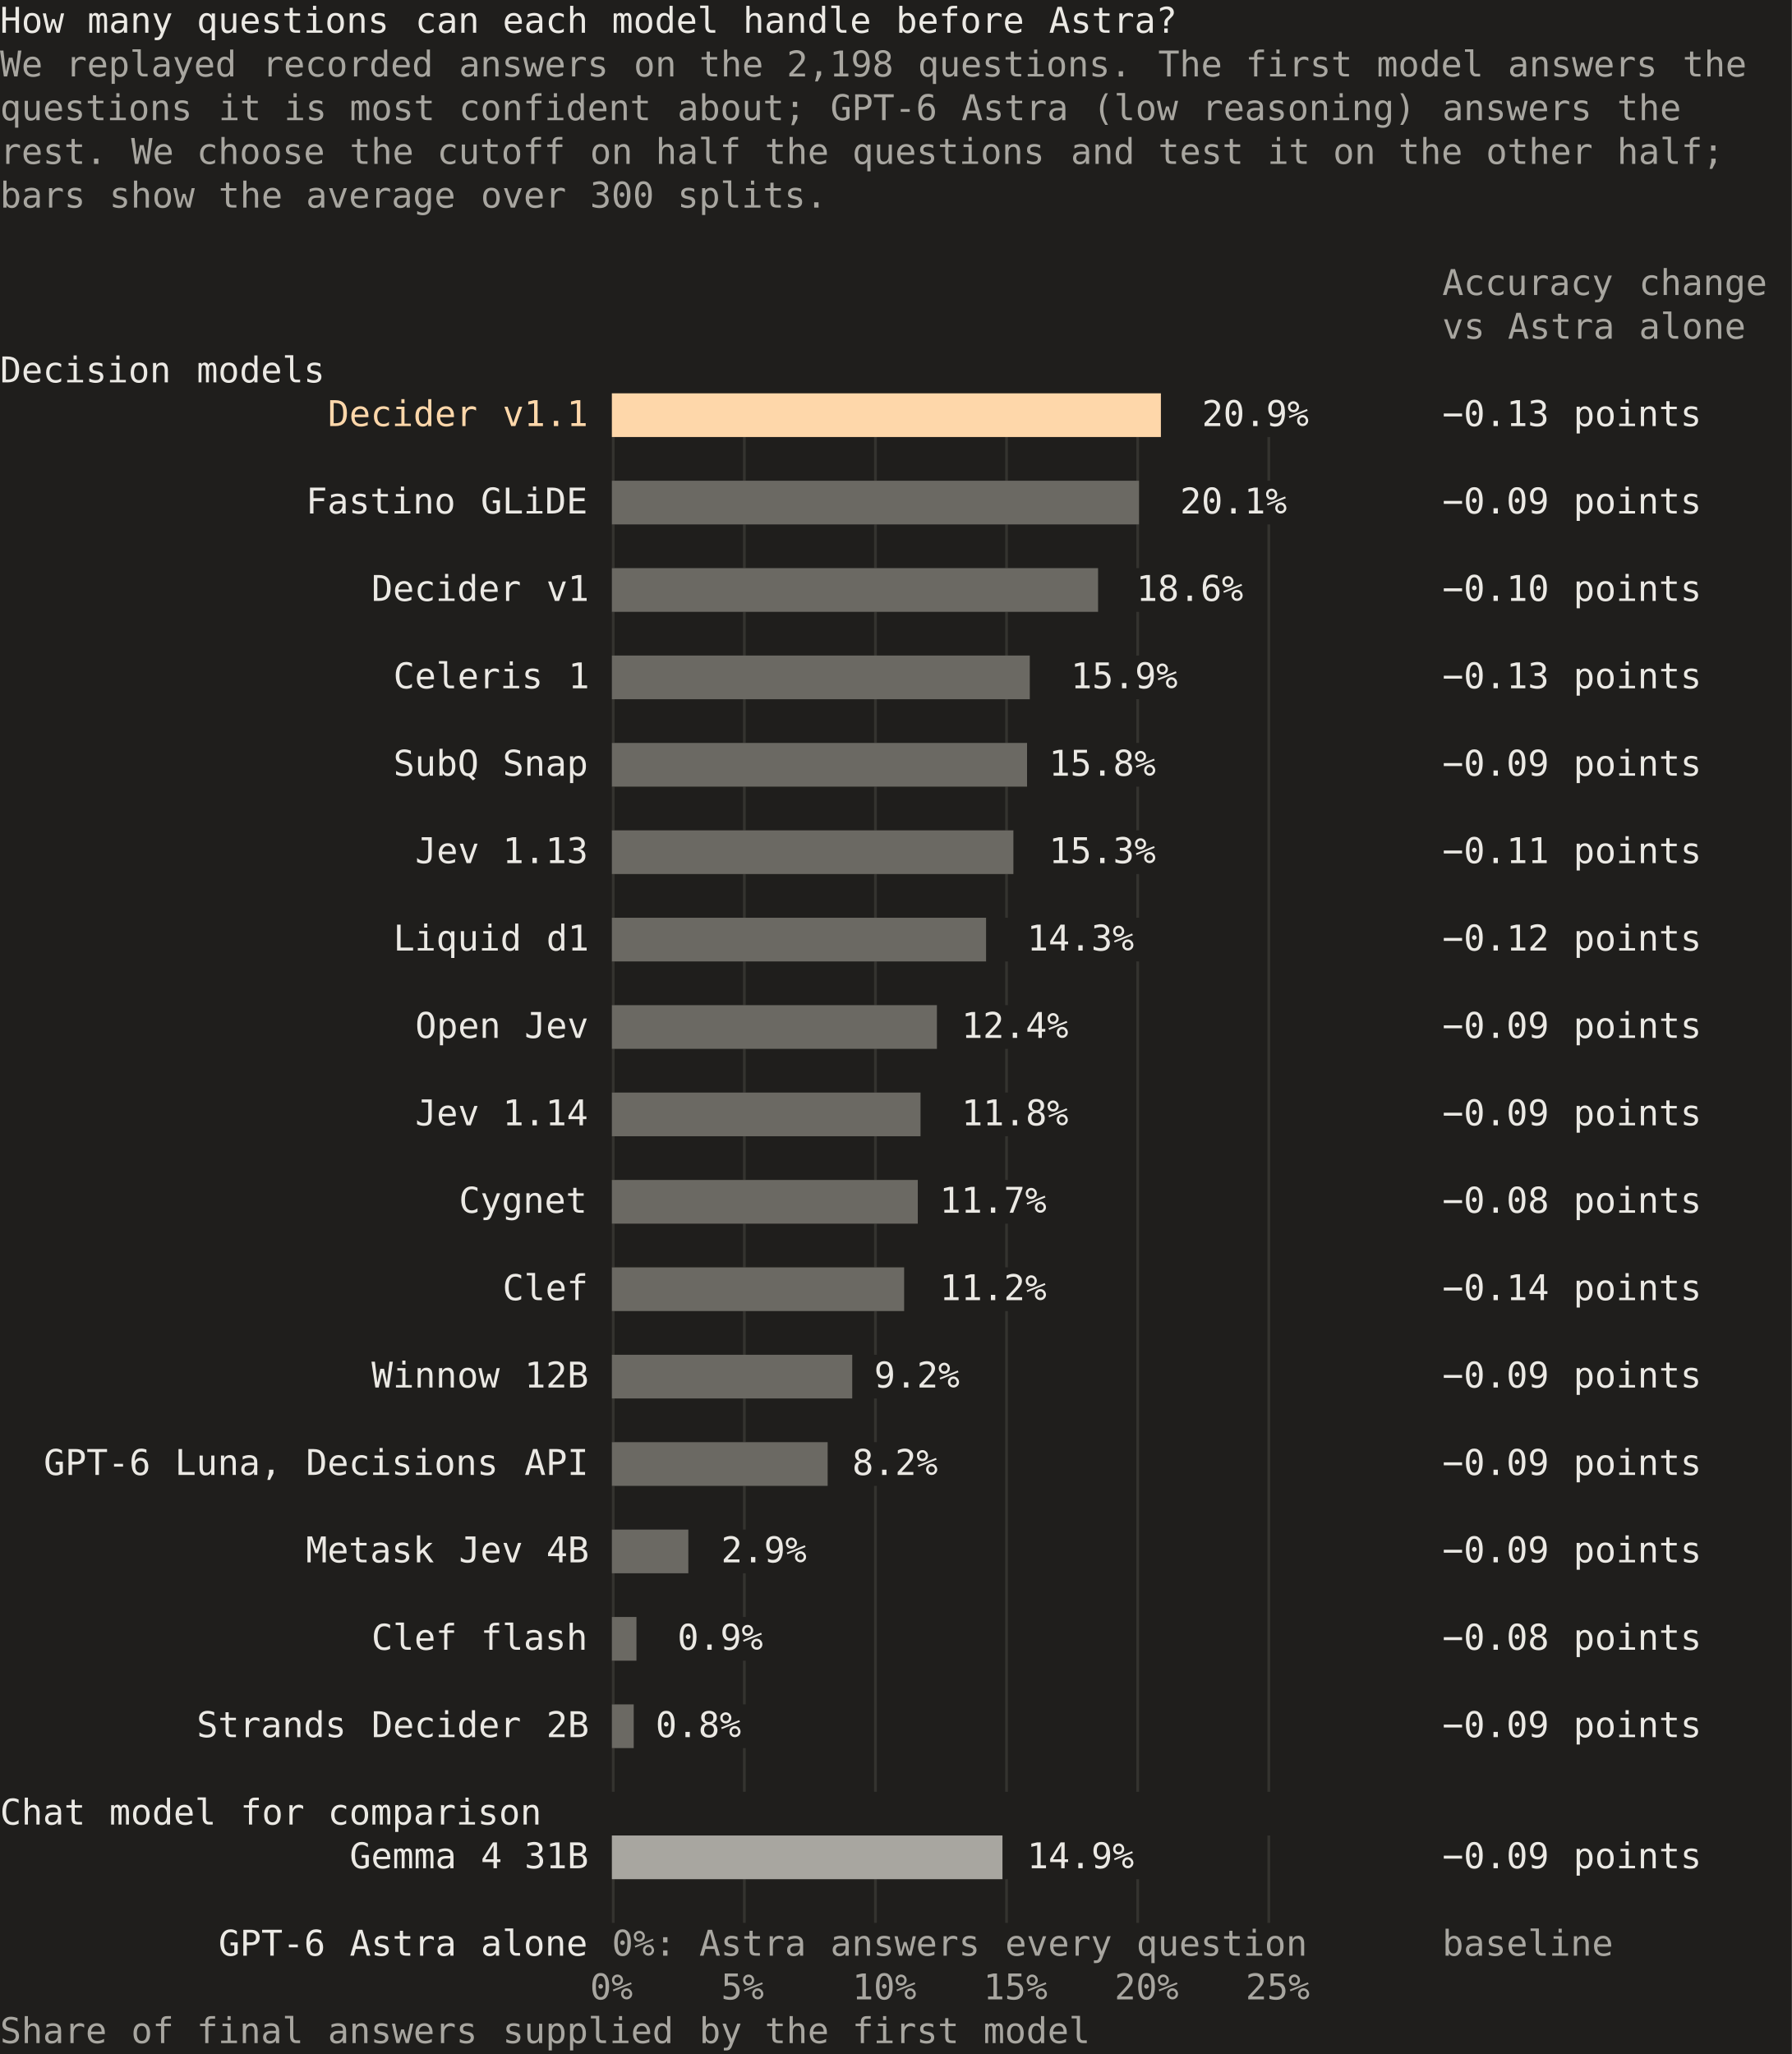
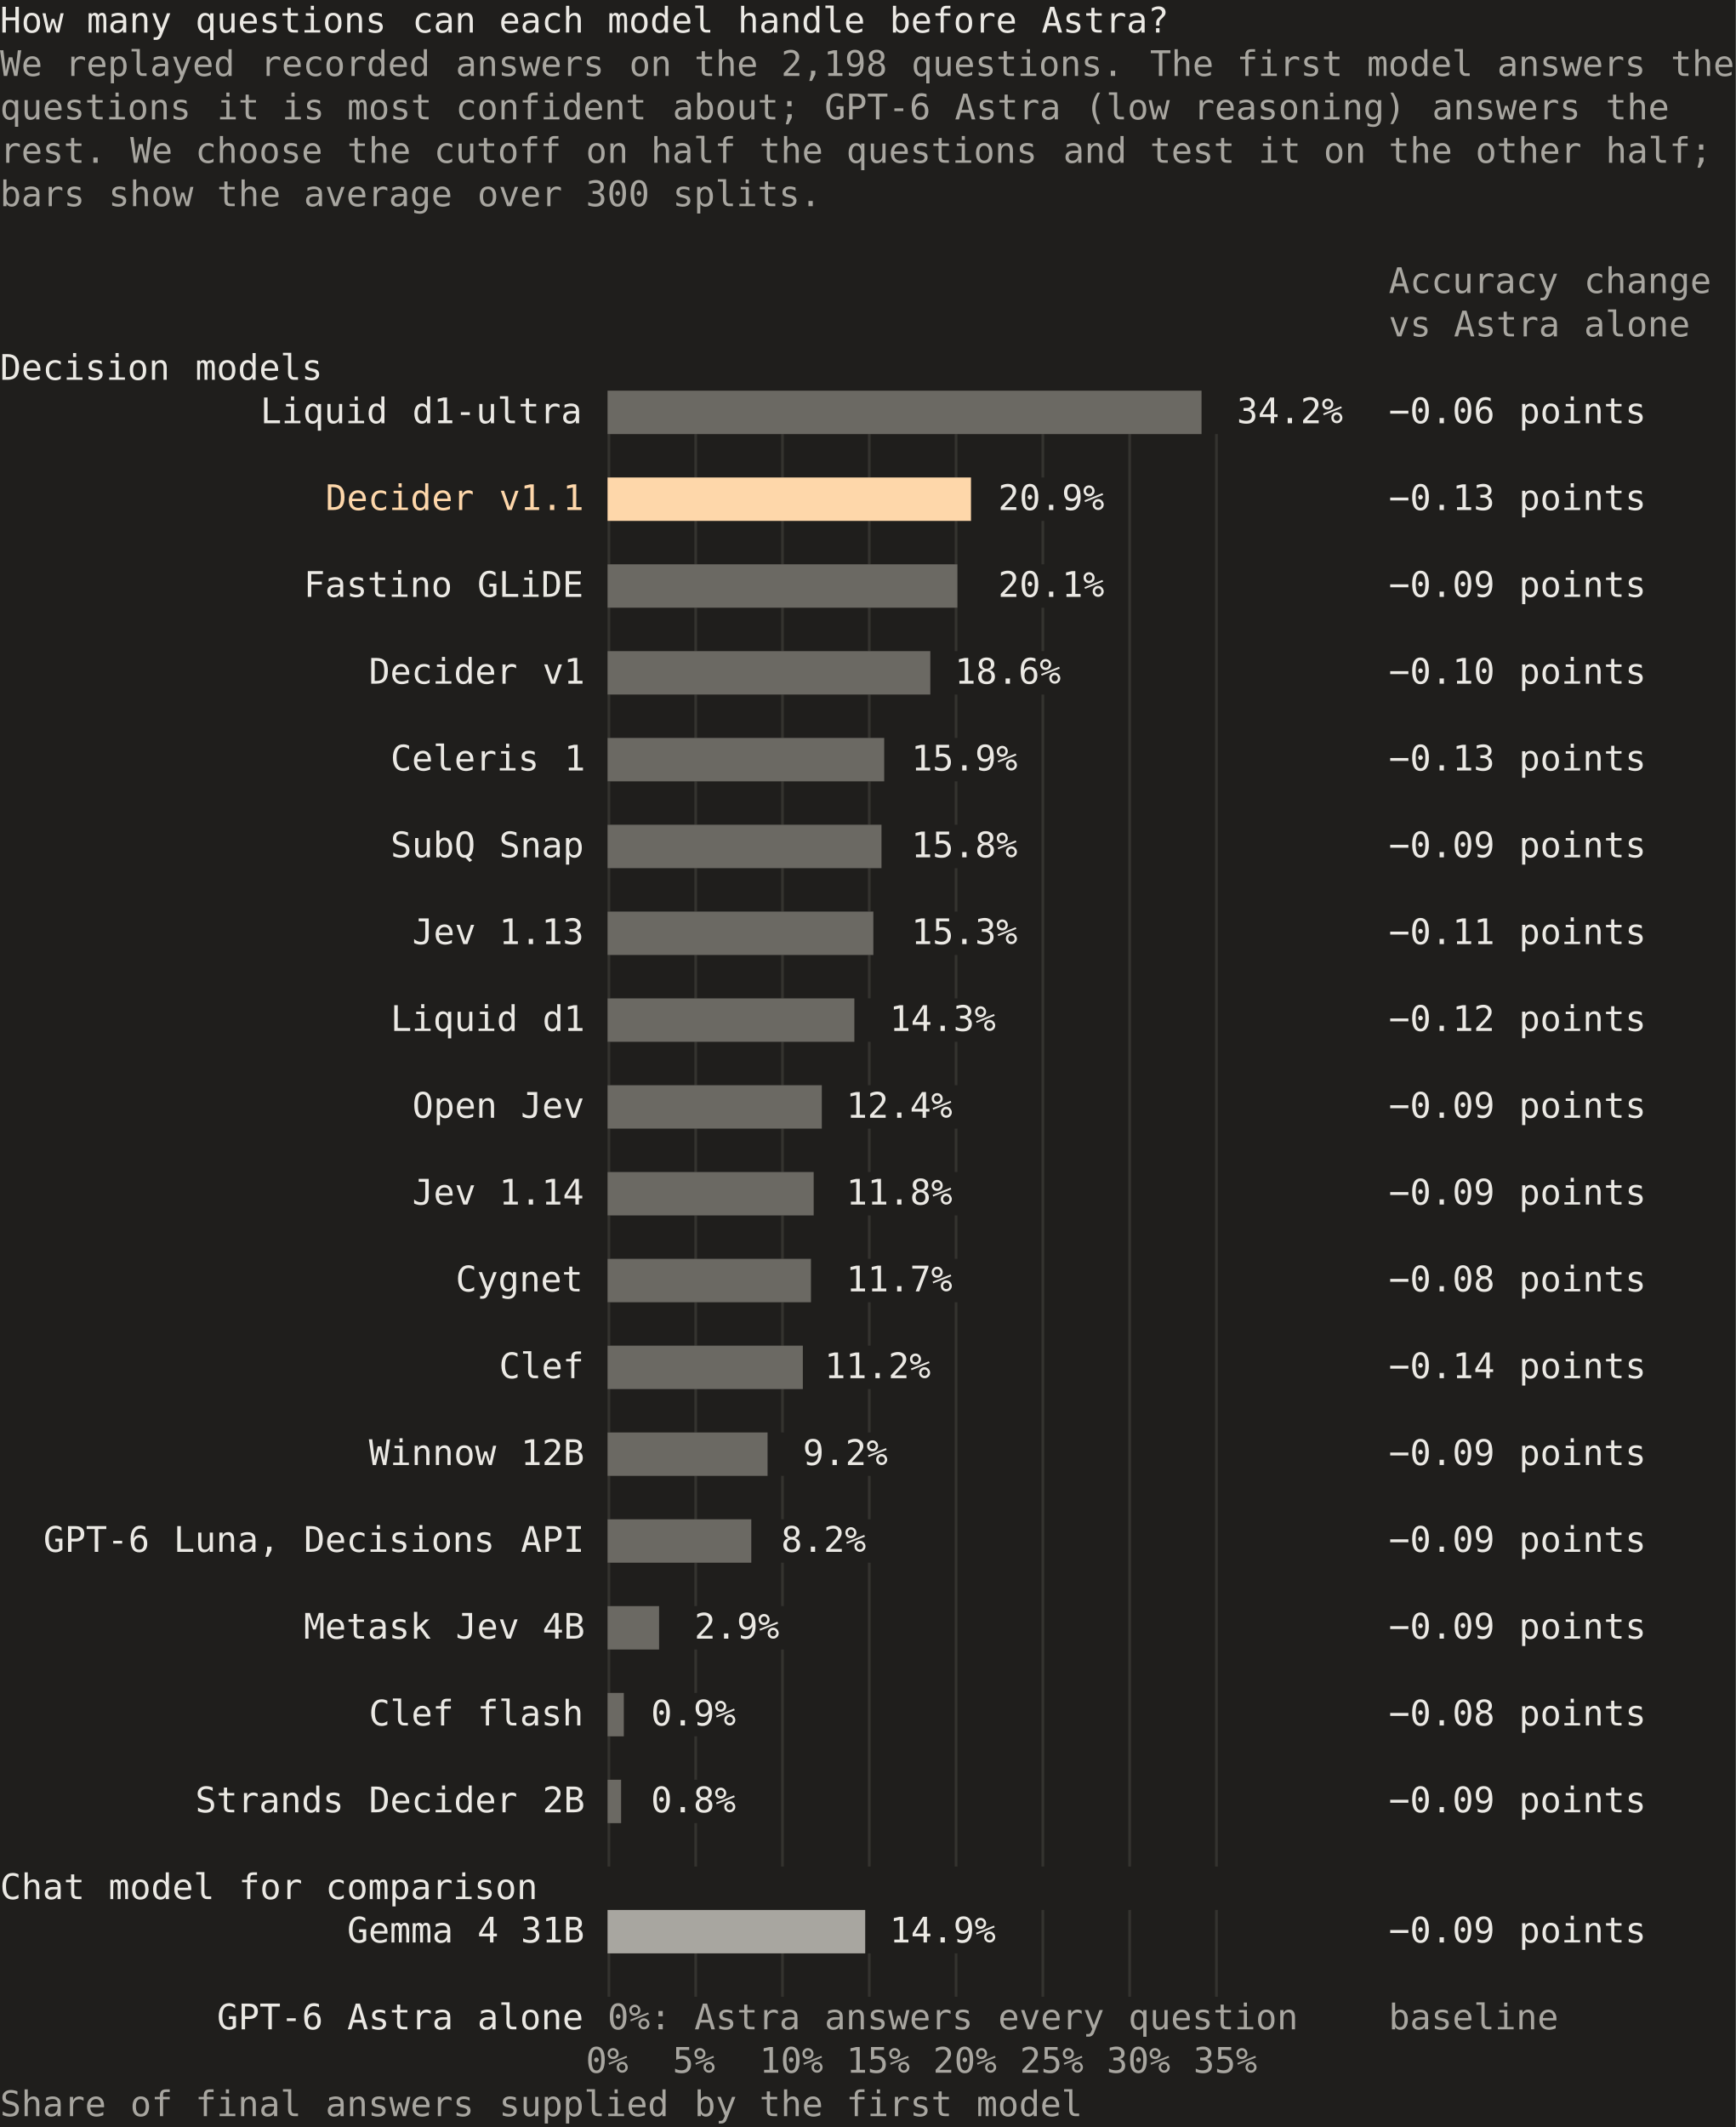
- <svg xmlns="http://www.w3.org/2000/svg" viewBox="0 0 656 752" width="656" height="752" role="img">
+ <svg xmlns="http://www.w3.org/2000/svg" viewBox="0 0 640 784" width="640" height="784" role="img">
  <style>text{font:13px ui-monospace,SFMono-Regular,Menlo,Consolas,"DejaVu Sans Mono",monospace;white-space:pre}</style>
-   <rect width="656" height="752" fill="#1f1e1c" />
-   <path fill="#34332f" d="M224 160h1v16h-1zM272 160h1v16h-1zM320 160h1v16h-1zM368 160h1v16h-1zM416 160h1v16h-1zM464 160h1v16h-1zM224 192h1v16h-1zM272 192h1v16h-1zM320 192h1v16h-1zM368 192h1v16h-1zM416 192h1v16h-1zM464 192h1v16h-1zM464 208h1v16h-1zM224 224h1v16h-1zM272 224h1v16h-1zM320 224h1v16h-1zM368 224h1v16h-1zM416 224h1v16h-1zM464 224h1v16h-1zM464 240h1v16h-1zM224 256h1v16h-1zM272 256h1v16h-1zM320 256h1v16h-1zM368 256h1v16h-1zM416 256h1v16h-1zM464 256h1v16h-1zM464 272h1v16h-1zM224 288h1v16h-1zM272 288h1v16h-1zM320 288h1v16h-1zM368 288h1v16h-1zM416 288h1v16h-1zM464 288h1v16h-1zM464 304h1v16h-1zM224 320h1v16h-1zM272 320h1v16h-1zM320 320h1v16h-1zM368 320h1v16h-1zM416 320h1v16h-1zM464 320h1v16h-1zM464 336h1v16h-1zM224 352h1v16h-1zM272 352h1v16h-1zM320 352h1v16h-1zM368 352h1v16h-1zM416 352h1v16h-1zM464 352h1v16h-1zM416 368h1v16h-1zM464 368h1v16h-1zM224 384h1v16h-1zM272 384h1v16h-1zM320 384h1v16h-1zM368 384h1v16h-1zM416 384h1v16h-1zM464 384h1v16h-1zM416 400h1v16h-1zM464 400h1v16h-1zM224 416h1v16h-1zM272 416h1v16h-1zM320 416h1v16h-1zM368 416h1v16h-1zM416 416h1v16h-1zM464 416h1v16h-1zM416 432h1v16h-1zM464 432h1v16h-1zM224 448h1v16h-1zM272 448h1v16h-1zM320 448h1v16h-1zM368 448h1v16h-1zM416 448h1v16h-1zM464 448h1v16h-1zM416 464h1v16h-1zM464 464h1v16h-1zM224 480h1v16h-1zM272 480h1v16h-1zM320 480h1v16h-1zM368 480h1v16h-1zM416 480h1v16h-1zM464 480h1v16h-1zM368 496h1v16h-1zM416 496h1v16h-1zM464 496h1v16h-1zM224 512h1v16h-1zM272 512h1v16h-1zM320 512h1v16h-1zM368 512h1v16h-1zM416 512h1v16h-1zM464 512h1v16h-1zM368 528h1v16h-1zM416 528h1v16h-1zM464 528h1v16h-1zM224 544h1v16h-1zM272 544h1v16h-1zM320 544h1v16h-1zM368 544h1v16h-1zM416 544h1v16h-1zM464 544h1v16h-1zM320 560h1v16h-1zM368 560h1v16h-1zM416 560h1v16h-1zM464 560h1v16h-1zM224 576h1v16h-1zM272 576h1v16h-1zM320 576h1v16h-1zM368 576h1v16h-1zM416 576h1v16h-1zM464 576h1v16h-1zM320 592h1v16h-1zM368 592h1v16h-1zM416 592h1v16h-1zM464 592h1v16h-1zM224 608h1v16h-1zM272 608h1v16h-1zM320 608h1v16h-1zM368 608h1v16h-1zM416 608h1v16h-1zM464 608h1v16h-1zM320 624h1v16h-1zM368 624h1v16h-1zM416 624h1v16h-1zM464 624h1v16h-1zM224 640h1v16h-1zM272 640h1v16h-1zM320 640h1v16h-1zM368 640h1v16h-1zM416 640h1v16h-1zM464 640h1v16h-1zM464 672h1v16h-1zM224 688h1v16h-1zM272 688h1v16h-1zM320 688h1v16h-1zM368 688h1v16h-1zM416 688h1v16h-1zM464 688h1v16h-1z" />
-   <path fill="#6b6963" d="M224 176h8v16h-8zM232 176h8v16h-8zM240 176h8v16h-8zM248 176h8v16h-8zM256 176h8v16h-8zM264 176h8v16h-8zM272 176h8v16h-8zM280 176h8v16h-8zM288 176h8v16h-8zM296 176h8v16h-8zM304 176h8v16h-8zM312 176h8v16h-8zM320 176h8v16h-8zM328 176h8v16h-8zM336 176h8v16h-8zM344 176h8v16h-8zM352 176h8v16h-8zM360 176h8v16h-8zM368 176h8v16h-8zM376 176h8v16h-8zM384 176h8v16h-8zM392 176h8v16h-8zM400 176h8v16h-8zM408 176h8v16h-8zM416 176h1v16h-1zM224 208h8v16h-8zM232 208h8v16h-8zM240 208h8v16h-8zM248 208h8v16h-8zM256 208h8v16h-8zM264 208h8v16h-8zM272 208h8v16h-8zM280 208h8v16h-8zM288 208h8v16h-8zM296 208h8v16h-8zM304 208h8v16h-8zM312 208h8v16h-8zM320 208h8v16h-8zM328 208h8v16h-8zM336 208h8v16h-8zM344 208h8v16h-8zM352 208h8v16h-8zM360 208h8v16h-8zM368 208h8v16h-8zM376 208h8v16h-8zM384 208h8v16h-8zM392 208h8v16h-8zM400 208h2v16h-2zM224 240h8v16h-8zM232 240h8v16h-8zM240 240h8v16h-8zM248 240h8v16h-8zM256 240h8v16h-8zM264 240h8v16h-8zM272 240h8v16h-8zM280 240h8v16h-8zM288 240h8v16h-8zM296 240h8v16h-8zM304 240h8v16h-8zM312 240h8v16h-8zM320 240h8v16h-8zM328 240h8v16h-8zM336 240h8v16h-8zM344 240h8v16h-8zM352 240h8v16h-8zM360 240h8v16h-8zM368 240h8v16h-8zM376 240h1v16h-1zM224 272h8v16h-8zM232 272h8v16h-8zM240 272h8v16h-8zM248 272h8v16h-8zM256 272h8v16h-8zM264 272h8v16h-8zM272 272h8v16h-8zM280 272h8v16h-8zM288 272h8v16h-8zM296 272h8v16h-8zM304 272h8v16h-8zM312 272h8v16h-8zM320 272h8v16h-8zM328 272h8v16h-8zM336 272h8v16h-8zM344 272h8v16h-8zM352 272h8v16h-8zM360 272h8v16h-8zM368 272h8v16h-8zM224 304h8v16h-8zM232 304h8v16h-8zM240 304h8v16h-8zM248 304h8v16h-8zM256 304h8v16h-8zM264 304h8v16h-8zM272 304h8v16h-8zM280 304h8v16h-8zM288 304h8v16h-8zM296 304h8v16h-8zM304 304h8v16h-8zM312 304h8v16h-8zM320 304h8v16h-8zM328 304h8v16h-8zM336 304h8v16h-8zM344 304h8v16h-8zM352 304h8v16h-8zM360 304h8v16h-8zM368 304h3v16h-3zM224 336h8v16h-8zM232 336h8v16h-8zM240 336h8v16h-8zM248 336h8v16h-8zM256 336h8v16h-8zM264 336h8v16h-8zM272 336h8v16h-8zM280 336h8v16h-8zM288 336h8v16h-8zM296 336h8v16h-8zM304 336h8v16h-8zM312 336h8v16h-8zM320 336h8v16h-8zM328 336h8v16h-8zM336 336h8v16h-8zM344 336h8v16h-8zM352 336h8v16h-8zM360 336h1v16h-1zM224 368h8v16h-8zM232 368h8v16h-8zM240 368h8v16h-8zM248 368h8v16h-8zM256 368h8v16h-8zM264 368h8v16h-8zM272 368h8v16h-8zM280 368h8v16h-8zM288 368h8v16h-8zM296 368h8v16h-8zM304 368h8v16h-8zM312 368h8v16h-8zM320 368h8v16h-8zM328 368h8v16h-8zM336 368h7v16h-7zM224 400h8v16h-8zM232 400h8v16h-8zM240 400h8v16h-8zM248 400h8v16h-8zM256 400h8v16h-8zM264 400h8v16h-8zM272 400h8v16h-8zM280 400h8v16h-8zM288 400h8v16h-8zM296 400h8v16h-8zM304 400h8v16h-8zM312 400h8v16h-8zM320 400h8v16h-8zM328 400h8v16h-8zM336 400h1v16h-1zM224 432h8v16h-8zM232 432h8v16h-8zM240 432h8v16h-8zM248 432h8v16h-8zM256 432h8v16h-8zM264 432h8v16h-8zM272 432h8v16h-8zM280 432h8v16h-8zM288 432h8v16h-8zM296 432h8v16h-8zM304 432h8v16h-8zM312 432h8v16h-8zM320 432h8v16h-8zM328 432h8v16h-8zM224 464h8v16h-8zM232 464h8v16h-8zM240 464h8v16h-8zM248 464h8v16h-8zM256 464h8v16h-8zM264 464h8v16h-8zM272 464h8v16h-8zM280 464h8v16h-8zM288 464h8v16h-8zM296 464h8v16h-8zM304 464h8v16h-8zM312 464h8v16h-8zM320 464h8v16h-8zM328 464h3v16h-3zM224 496h8v16h-8zM232 496h8v16h-8zM240 496h8v16h-8zM248 496h8v16h-8zM256 496h8v16h-8zM264 496h8v16h-8zM272 496h8v16h-8zM280 496h8v16h-8zM288 496h8v16h-8zM296 496h8v16h-8zM304 496h8v16h-8zM224 528h8v16h-8zM232 528h8v16h-8zM240 528h8v16h-8zM248 528h8v16h-8zM256 528h8v16h-8zM264 528h8v16h-8zM272 528h8v16h-8zM280 528h8v16h-8zM288 528h8v16h-8zM296 528h7v16h-7zM224 560h8v16h-8zM232 560h8v16h-8zM240 560h8v16h-8zM248 560h4v16h-4zM224 592h8v16h-8zM232 592h1v16h-1zM224 624h8v16h-8z" />
-   <path fill="#a8a6a0" d="M224 672h8v16h-8zM232 672h8v16h-8zM240 672h8v16h-8zM248 672h8v16h-8zM256 672h8v16h-8zM264 672h8v16h-8zM272 672h8v16h-8zM280 672h8v16h-8zM288 672h8v16h-8zM296 672h8v16h-8zM304 672h8v16h-8zM312 672h8v16h-8zM320 672h8v16h-8zM328 672h8v16h-8zM336 672h8v16h-8zM344 672h8v16h-8zM352 672h8v16h-8zM360 672h7v16h-7z" />
-   <path fill="#fed7aa" d="M224 144h8v16h-8zM232 144h8v16h-8zM240 144h8v16h-8zM248 144h8v16h-8zM256 144h8v16h-8zM264 144h8v16h-8zM272 144h8v16h-8zM280 144h8v16h-8zM288 144h8v16h-8zM296 144h8v16h-8zM304 144h8v16h-8zM312 144h8v16h-8zM320 144h8v16h-8zM328 144h8v16h-8zM336 144h8v16h-8zM344 144h8v16h-8zM352 144h8v16h-8zM360 144h8v16h-8zM368 144h8v16h-8zM376 144h8v16h-8zM384 144h8v16h-8zM392 144h8v16h-8zM400 144h8v16h-8zM408 144h8v16h-8zM416 144h8v16h-8zM424 144h1v16h-1z" />
+   <rect width="640" height="784" fill="#1f1e1c" />
+   <path fill="#34332f" d="M224 160h1v16h-1zM256 160h1v16h-1zM288 160h1v16h-1zM320 160h1v16h-1zM352 160h1v16h-1zM384 160h1v16h-1zM416 160h1v16h-1zM448 160h1v16h-1zM416 176h1v16h-1zM448 176h1v16h-1zM224 192h1v16h-1zM256 192h1v16h-1zM288 192h1v16h-1zM320 192h1v16h-1zM352 192h1v16h-1zM384 192h1v16h-1zM416 192h1v16h-1zM448 192h1v16h-1zM416 208h1v16h-1zM448 208h1v16h-1zM224 224h1v16h-1zM256 224h1v16h-1zM288 224h1v16h-1zM320 224h1v16h-1zM352 224h1v16h-1zM384 224h1v16h-1zM416 224h1v16h-1zM448 224h1v16h-1zM416 240h1v16h-1zM448 240h1v16h-1zM224 256h1v16h-1zM256 256h1v16h-1zM288 256h1v16h-1zM320 256h1v16h-1zM352 256h1v16h-1zM384 256h1v16h-1zM416 256h1v16h-1zM448 256h1v16h-1zM384 272h1v16h-1zM416 272h1v16h-1zM448 272h1v16h-1zM224 288h1v16h-1zM256 288h1v16h-1zM288 288h1v16h-1zM320 288h1v16h-1zM352 288h1v16h-1zM384 288h1v16h-1zM416 288h1v16h-1zM448 288h1v16h-1zM384 304h1v16h-1zM416 304h1v16h-1zM448 304h1v16h-1zM224 320h1v16h-1zM256 320h1v16h-1zM288 320h1v16h-1zM320 320h1v16h-1zM352 320h1v16h-1zM384 320h1v16h-1zM416 320h1v16h-1zM448 320h1v16h-1zM384 336h1v16h-1zM416 336h1v16h-1zM448 336h1v16h-1zM224 352h1v16h-1zM256 352h1v16h-1zM288 352h1v16h-1zM320 352h1v16h-1zM352 352h1v16h-1zM384 352h1v16h-1zM416 352h1v16h-1zM448 352h1v16h-1zM384 368h1v16h-1zM416 368h1v16h-1zM448 368h1v16h-1zM224 384h1v16h-1zM256 384h1v16h-1zM288 384h1v16h-1zM320 384h1v16h-1zM352 384h1v16h-1zM384 384h1v16h-1zM416 384h1v16h-1zM448 384h1v16h-1zM384 400h1v16h-1zM416 400h1v16h-1zM448 400h1v16h-1zM224 416h1v16h-1zM256 416h1v16h-1zM288 416h1v16h-1zM320 416h1v16h-1zM352 416h1v16h-1zM384 416h1v16h-1zM416 416h1v16h-1zM448 416h1v16h-1zM384 432h1v16h-1zM416 432h1v16h-1zM448 432h1v16h-1zM224 448h1v16h-1zM256 448h1v16h-1zM288 448h1v16h-1zM320 448h1v16h-1zM352 448h1v16h-1zM384 448h1v16h-1zM416 448h1v16h-1zM448 448h1v16h-1zM384 464h1v16h-1zM416 464h1v16h-1zM448 464h1v16h-1zM224 480h1v16h-1zM256 480h1v16h-1zM288 480h1v16h-1zM320 480h1v16h-1zM352 480h1v16h-1zM384 480h1v16h-1zM416 480h1v16h-1zM448 480h1v16h-1zM352 496h1v16h-1zM384 496h1v16h-1zM416 496h1v16h-1zM448 496h1v16h-1zM224 512h1v16h-1zM256 512h1v16h-1zM288 512h1v16h-1zM320 512h1v16h-1zM352 512h1v16h-1zM384 512h1v16h-1zM416 512h1v16h-1zM448 512h1v16h-1zM352 528h1v16h-1zM384 528h1v16h-1zM416 528h1v16h-1zM448 528h1v16h-1zM224 544h1v16h-1zM256 544h1v16h-1zM288 544h1v16h-1zM320 544h1v16h-1zM352 544h1v16h-1zM384 544h1v16h-1zM416 544h1v16h-1zM448 544h1v16h-1zM352 560h1v16h-1zM384 560h1v16h-1zM416 560h1v16h-1zM448 560h1v16h-1zM224 576h1v16h-1zM256 576h1v16h-1zM288 576h1v16h-1zM320 576h1v16h-1zM352 576h1v16h-1zM384 576h1v16h-1zM416 576h1v16h-1zM448 576h1v16h-1zM320 592h1v16h-1zM352 592h1v16h-1zM384 592h1v16h-1zM416 592h1v16h-1zM448 592h1v16h-1zM224 608h1v16h-1zM256 608h1v16h-1zM288 608h1v16h-1zM320 608h1v16h-1zM352 608h1v16h-1zM384 608h1v16h-1zM416 608h1v16h-1zM448 608h1v16h-1zM288 624h1v16h-1zM320 624h1v16h-1zM352 624h1v16h-1zM384 624h1v16h-1zM416 624h1v16h-1zM448 624h1v16h-1zM224 640h1v16h-1zM256 640h1v16h-1zM288 640h1v16h-1zM320 640h1v16h-1zM352 640h1v16h-1zM384 640h1v16h-1zM416 640h1v16h-1zM448 640h1v16h-1zM288 656h1v16h-1zM320 656h1v16h-1zM352 656h1v16h-1zM384 656h1v16h-1zM416 656h1v16h-1zM448 656h1v16h-1zM224 672h1v16h-1zM256 672h1v16h-1zM288 672h1v16h-1zM320 672h1v16h-1zM352 672h1v16h-1zM384 672h1v16h-1zM416 672h1v16h-1zM448 672h1v16h-1zM384 704h1v16h-1zM416 704h1v16h-1zM448 704h1v16h-1zM224 720h1v16h-1zM256 720h1v16h-1zM288 720h1v16h-1zM320 720h1v16h-1zM352 720h1v16h-1zM384 720h1v16h-1zM416 720h1v16h-1zM448 720h1v16h-1z" />
+   <path fill="#6b6963" d="M224 144h8v16h-8zM232 144h8v16h-8zM240 144h8v16h-8zM248 144h8v16h-8zM256 144h8v16h-8zM264 144h8v16h-8zM272 144h8v16h-8zM280 144h8v16h-8zM288 144h8v16h-8zM296 144h8v16h-8zM304 144h8v16h-8zM312 144h8v16h-8zM320 144h8v16h-8zM328 144h8v16h-8zM336 144h8v16h-8zM344 144h8v16h-8zM352 144h8v16h-8zM360 144h8v16h-8zM368 144h8v16h-8zM376 144h8v16h-8zM384 144h8v16h-8zM392 144h8v16h-8zM400 144h8v16h-8zM408 144h8v16h-8zM416 144h8v16h-8zM424 144h8v16h-8zM432 144h8v16h-8zM440 144h3v16h-3zM224 208h8v16h-8zM232 208h8v16h-8zM240 208h8v16h-8zM248 208h8v16h-8zM256 208h8v16h-8zM264 208h8v16h-8zM272 208h8v16h-8zM280 208h8v16h-8zM288 208h8v16h-8zM296 208h8v16h-8zM304 208h8v16h-8zM312 208h8v16h-8zM320 208h8v16h-8zM328 208h8v16h-8zM336 208h8v16h-8zM344 208h8v16h-8zM352 208h1v16h-1zM224 240h8v16h-8zM232 240h8v16h-8zM240 240h8v16h-8zM248 240h8v16h-8zM256 240h8v16h-8zM264 240h8v16h-8zM272 240h8v16h-8zM280 240h8v16h-8zM288 240h8v16h-8zM296 240h8v16h-8zM304 240h8v16h-8zM312 240h8v16h-8zM320 240h8v16h-8zM328 240h8v16h-8zM336 240h7v16h-7zM224 272h8v16h-8zM232 272h8v16h-8zM240 272h8v16h-8zM248 272h8v16h-8zM256 272h8v16h-8zM264 272h8v16h-8zM272 272h8v16h-8zM280 272h8v16h-8zM288 272h8v16h-8zM296 272h8v16h-8zM304 272h8v16h-8zM312 272h8v16h-8zM320 272h6v16h-6zM224 304h8v16h-8zM232 304h8v16h-8zM240 304h8v16h-8zM248 304h8v16h-8zM256 304h8v16h-8zM264 304h8v16h-8zM272 304h8v16h-8zM280 304h8v16h-8zM288 304h8v16h-8zM296 304h8v16h-8zM304 304h8v16h-8zM312 304h8v16h-8zM320 304h5v16h-5zM224 336h8v16h-8zM232 336h8v16h-8zM240 336h8v16h-8zM248 336h8v16h-8zM256 336h8v16h-8zM264 336h8v16h-8zM272 336h8v16h-8zM280 336h8v16h-8zM288 336h8v16h-8zM296 336h8v16h-8zM304 336h8v16h-8zM312 336h8v16h-8zM320 336h2v16h-2zM224 368h8v16h-8zM232 368h8v16h-8zM240 368h8v16h-8zM248 368h8v16h-8zM256 368h8v16h-8zM264 368h8v16h-8zM272 368h8v16h-8zM280 368h8v16h-8zM288 368h8v16h-8zM296 368h8v16h-8zM304 368h8v16h-8zM312 368h3v16h-3zM224 400h8v16h-8zM232 400h8v16h-8zM240 400h8v16h-8zM248 400h8v16h-8zM256 400h8v16h-8zM264 400h8v16h-8zM272 400h8v16h-8zM280 400h8v16h-8zM288 400h8v16h-8zM296 400h7v16h-7zM224 432h8v16h-8zM232 432h8v16h-8zM240 432h8v16h-8zM248 432h8v16h-8zM256 432h8v16h-8zM264 432h8v16h-8zM272 432h8v16h-8zM280 432h8v16h-8zM288 432h8v16h-8zM296 432h4v16h-4zM224 464h8v16h-8zM232 464h8v16h-8zM240 464h8v16h-8zM248 464h8v16h-8zM256 464h8v16h-8zM264 464h8v16h-8zM272 464h8v16h-8zM280 464h8v16h-8zM288 464h8v16h-8zM296 464h3v16h-3zM224 496h8v16h-8zM232 496h8v16h-8zM240 496h8v16h-8zM248 496h8v16h-8zM256 496h8v16h-8zM264 496h8v16h-8zM272 496h8v16h-8zM280 496h8v16h-8zM288 496h8v16h-8zM224 528h8v16h-8zM232 528h8v16h-8zM240 528h8v16h-8zM248 528h8v16h-8zM256 528h8v16h-8zM264 528h8v16h-8zM272 528h8v16h-8zM280 528h3v16h-3zM224 560h8v16h-8zM232 560h8v16h-8zM240 560h8v16h-8zM248 560h8v16h-8zM256 560h8v16h-8zM264 560h8v16h-8zM272 560h5v16h-5zM224 592h8v16h-8zM232 592h8v16h-8zM240 592h3v16h-3zM224 624h6v16h-6zM224 656h5v16h-5z" />
+   <path fill="#a8a6a0" d="M224 704h8v16h-8zM232 704h8v16h-8zM240 704h8v16h-8zM248 704h8v16h-8zM256 704h8v16h-8zM264 704h8v16h-8zM272 704h8v16h-8zM280 704h8v16h-8zM288 704h8v16h-8zM296 704h8v16h-8zM304 704h8v16h-8zM312 704h7v16h-7z" />
+   <path fill="#fed7aa" d="M224 176h8v16h-8zM232 176h8v16h-8zM240 176h8v16h-8zM248 176h8v16h-8zM256 176h8v16h-8zM264 176h8v16h-8zM272 176h8v16h-8zM280 176h8v16h-8zM288 176h8v16h-8zM296 176h8v16h-8zM304 176h8v16h-8zM312 176h8v16h-8zM320 176h8v16h-8zM328 176h8v16h-8zM336 176h8v16h-8zM344 176h8v16h-8zM352 176h6v16h-6z" />
  <text x="0 8 16" y="12" fill="#ebe9e4" font-weight="600">How</text>
  <text x="32 40 48 56" y="12" fill="#ebe9e4" font-weight="600">many</text>
  <text x="72 80 88 96 104 112 120 128 136" y="12" fill="#ebe9e4" font-weight="600">questions</text>
  <text x="152 160 168" y="12" fill="#ebe9e4" font-weight="600">can</text>
  <text x="184 192 200 208" y="12" fill="#ebe9e4" font-weight="600">each</text>
  <text x="224 232 240 248 256" y="12" fill="#ebe9e4" font-weight="600">model</text>
  <text x="272 280 288 296 304 312" y="12" fill="#ebe9e4" font-weight="600">handle</text>
  <text x="328 336 344 352 360 368" y="12" fill="#ebe9e4" font-weight="600">before</text>
  <text x="384 392 400 408 416 424" y="12" fill="#ebe9e4" font-weight="600">Astra?</text>
  <text x="0 8" y="28" fill="#a8a6a0">We</text>
  <text x="24 32 40 48 56 64 72 80" y="28" fill="#a8a6a0">replayed</text>
  <text x="96 104 112 120 128 136 144 152" y="28" fill="#a8a6a0">recorded</text>
  <text x="168 176 184 192 200 208 216" y="28" fill="#a8a6a0">answers</text>
  <text x="232 240" y="28" fill="#a8a6a0">on</text>
  <text x="256 264 272" y="28" fill="#a8a6a0">the</text>
  <text x="288 296 304 312 320" y="28" fill="#a8a6a0">2,198</text>
  <text x="336 344 352 360 368 376 384 392 400 408" y="28" fill="#a8a6a0">questions.</text>
  <text x="424 432 440" y="28" fill="#a8a6a0">The</text>
  <text x="456 464 472 480 488" y="28" fill="#a8a6a0">first</text>
  <text x="504 512 520 528 536" y="28" fill="#a8a6a0">model</text>
  <text x="552 560 568 576 584 592 600" y="28" fill="#a8a6a0">answers</text>
  <text x="616 624 632" y="28" fill="#a8a6a0">the</text>
  <text x="0 8 16 24 32 40 48 56 64" y="44" fill="#a8a6a0">questions</text>
  <text x="80 88" y="44" fill="#a8a6a0">it</text>
  <text x="104 112" y="44" fill="#a8a6a0">is</text>
  <text x="128 136 144 152" y="44" fill="#a8a6a0">most</text>
  <text x="168 176 184 192 200 208 216 224 232" y="44" fill="#a8a6a0">confident</text>
  <text x="248 256 264 272 280 288" y="44" fill="#a8a6a0">about;</text>
  <text x="304 312 320 328 336" y="44" fill="#a8a6a0">GPT-6</text>
  <text x="352 360 368 376 384" y="44" fill="#a8a6a0">Astra</text>
  <text x="400 408 416 424" y="44" fill="#a8a6a0">(low</text>
  <text x="440 448 456 464 472 480 488 496 504 512" y="44" fill="#a8a6a0">reasoning)</text>
  <text x="528 536 544 552 560 568 576" y="44" fill="#a8a6a0">answers</text>
  <text x="592 600 608" y="44" fill="#a8a6a0">the</text>
  <text x="0 8 16 24 32" y="60" fill="#a8a6a0">rest.</text>
  <text x="48 56" y="60" fill="#a8a6a0">We</text>
  <text x="72 80 88 96 104 112" y="60" fill="#a8a6a0">choose</text>
  <text x="128 136 144" y="60" fill="#a8a6a0">the</text>
  <text x="160 168 176 184 192 200" y="60" fill="#a8a6a0">cutoff</text>
  <text x="216 224" y="60" fill="#a8a6a0">on</text>
  <text x="240 248 256 264" y="60" fill="#a8a6a0">half</text>
  <text x="280 288 296" y="60" fill="#a8a6a0">the</text>
  <text x="312 320 328 336 344 352 360 368 376" y="60" fill="#a8a6a0">questions</text>
  <text x="392 400 408" y="60" fill="#a8a6a0">and</text>
  <text x="424 432 440 448" y="60" fill="#a8a6a0">test</text>
  <text x="464 472" y="60" fill="#a8a6a0">it</text>
  <text x="488 496" y="60" fill="#a8a6a0">on</text>
  <text x="512 520 528" y="60" fill="#a8a6a0">the</text>
  <text x="544 552 560 568 576" y="60" fill="#a8a6a0">other</text>
  <text x="592 600 608 616 624" y="60" fill="#a8a6a0">half;</text>
  <text x="0 8 16 24" y="76" fill="#a8a6a0">bars</text>
  <text x="40 48 56 64" y="76" fill="#a8a6a0">show</text>
  <text x="80 88 96" y="76" fill="#a8a6a0">the</text>
  <text x="112 120 128 136 144 152 160" y="76" fill="#a8a6a0">average</text>
  <text x="176 184 192 200" y="76" fill="#a8a6a0">over</text>
  <text x="216 224 232" y="76" fill="#a8a6a0">300</text>
  <text x="248 256 264 272 280 288 296" y="76" fill="#a8a6a0">splits.</text>
-   <text x="528 536 544 552 560 568 576 584" y="108" fill="#a8a6a0">Accuracy</text>
-   <text x="600 608 616 624 632 640" y="108" fill="#a8a6a0">change</text>
-   <text x="528 536" y="124" fill="#a8a6a0">vs</text>
-   <text x="552 560 568 576 584" y="124" fill="#a8a6a0">Astra</text>
-   <text x="600 608 616 624 632" y="124" fill="#a8a6a0">alone</text>
+   <text x="512 520 528 536 544 552 560 568" y="108" fill="#a8a6a0">Accuracy</text>
+   <text x="584 592 600 608 616 624" y="108" fill="#a8a6a0">change</text>
+   <text x="512 520" y="124" fill="#a8a6a0">vs</text>
+   <text x="536 544 552 560 568" y="124" fill="#a8a6a0">Astra</text>
+   <text x="584 592 600 608 616" y="124" fill="#a8a6a0">alone</text>
  <text x="0 8 16 24 32 40 48 56" y="140" fill="#ebe9e4" font-weight="600">Decision</text>
  <text x="72 80 88 96 104 112" y="140" fill="#ebe9e4" font-weight="600">models</text>
-   <text x="120 128 136 144 152 160 168" y="156" fill="#fed7aa" font-weight="600">Decider</text>
-   <text x="184 192 200 208" y="156" fill="#fed7aa" font-weight="600">v1.1</text>
-   <text x="440 448 456 464 472" y="156" fill="#ebe9e4" font-weight="600">20.9%</text>
-   <text x="528 536 544 552 560" y="156" fill="#ebe9e4">−0.13</text>
-   <text x="576 584 592 600 608 616" y="156" fill="#ebe9e4">points</text>
-   <text x="112 120 128 136 144 152 160" y="188" fill="#ebe9e4">Fastino</text>
-   <text x="176 184 192 200 208" y="188" fill="#ebe9e4">GLiDE</text>
-   <text x="432 440 448 456 464" y="188" fill="#ebe9e4">20.1%</text>
-   <text x="528 536 544 552 560" y="188" fill="#ebe9e4">−0.09</text>
-   <text x="576 584 592 600 608 616" y="188" fill="#ebe9e4">points</text>
-   <text x="136 144 152 160 168 176 184" y="220" fill="#ebe9e4">Decider</text>
-   <text x="200 208" y="220" fill="#ebe9e4">v1</text>
-   <text x="416 424 432 440 448" y="220" fill="#ebe9e4">18.6%</text>
-   <text x="528 536 544 552 560" y="220" fill="#ebe9e4">−0.10</text>
-   <text x="576 584 592 600 608 616" y="220" fill="#ebe9e4">points</text>
-   <text x="144 152 160 168 176 184 192" y="252" fill="#ebe9e4">Celeris</text>
-   <text x="208" y="252" fill="#ebe9e4">1</text>
-   <text x="392 400 408 416 424" y="252" fill="#ebe9e4">15.9%</text>
-   <text x="528 536 544 552 560" y="252" fill="#ebe9e4">−0.13</text>
-   <text x="576 584 592 600 608 616" y="252" fill="#ebe9e4">points</text>
-   <text x="144 152 160 168" y="284" fill="#ebe9e4">SubQ</text>
-   <text x="184 192 200 208" y="284" fill="#ebe9e4">Snap</text>
-   <text x="384 392 400 408 416" y="284" fill="#ebe9e4">15.8%</text>
-   <text x="528 536 544 552 560" y="284" fill="#ebe9e4">−0.09</text>
-   <text x="576 584 592 600 608 616" y="284" fill="#ebe9e4">points</text>
-   <text x="152 160 168" y="316" fill="#ebe9e4">Jev</text>
-   <text x="184 192 200 208" y="316" fill="#ebe9e4">1.13</text>
-   <text x="384 392 400 408 416" y="316" fill="#ebe9e4">15.3%</text>
-   <text x="528 536 544 552 560" y="316" fill="#ebe9e4">−0.11</text>
-   <text x="576 584 592 600 608 616" y="316" fill="#ebe9e4">points</text>
-   <text x="144 152 160 168 176 184" y="348" fill="#ebe9e4">Liquid</text>
-   <text x="200 208" y="348" fill="#ebe9e4">d1</text>
-   <text x="376 384 392 400 408" y="348" fill="#ebe9e4">14.3%</text>
-   <text x="528 536 544 552 560" y="348" fill="#ebe9e4">−0.12</text>
-   <text x="576 584 592 600 608 616" y="348" fill="#ebe9e4">points</text>
-   <text x="152 160 168 176" y="380" fill="#ebe9e4">Open</text>
-   <text x="192 200 208" y="380" fill="#ebe9e4">Jev</text>
-   <text x="352 360 368 376 384" y="380" fill="#ebe9e4">12.4%</text>
-   <text x="528 536 544 552 560" y="380" fill="#ebe9e4">−0.09</text>
-   <text x="576 584 592 600 608 616" y="380" fill="#ebe9e4">points</text>
-   <text x="152 160 168" y="412" fill="#ebe9e4">Jev</text>
-   <text x="184 192 200 208" y="412" fill="#ebe9e4">1.14</text>
-   <text x="352 360 368 376 384" y="412" fill="#ebe9e4">11.8%</text>
-   <text x="528 536 544 552 560" y="412" fill="#ebe9e4">−0.09</text>
-   <text x="576 584 592 600 608 616" y="412" fill="#ebe9e4">points</text>
-   <text x="168 176 184 192 200 208" y="444" fill="#ebe9e4">Cygnet</text>
-   <text x="344 352 360 368 376" y="444" fill="#ebe9e4">11.7%</text>
-   <text x="528 536 544 552 560" y="444" fill="#ebe9e4">−0.08</text>
-   <text x="576 584 592 600 608 616" y="444" fill="#ebe9e4">points</text>
-   <text x="184 192 200 208" y="476" fill="#ebe9e4">Clef</text>
-   <text x="344 352 360 368 376" y="476" fill="#ebe9e4">11.2%</text>
-   <text x="528 536 544 552 560" y="476" fill="#ebe9e4">−0.14</text>
-   <text x="576 584 592 600 608 616" y="476" fill="#ebe9e4">points</text>
-   <text x="136 144 152 160 168 176" y="508" fill="#ebe9e4">Winnow</text>
-   <text x="192 200 208" y="508" fill="#ebe9e4">12B</text>
-   <text x="320 328 336 344" y="508" fill="#ebe9e4">9.2%</text>
-   <text x="528 536 544 552 560" y="508" fill="#ebe9e4">−0.09</text>
-   <text x="576 584 592 600 608 616" y="508" fill="#ebe9e4">points</text>
-   <text x="16 24 32 40 48" y="540" fill="#ebe9e4">GPT-6</text>
-   <text x="64 72 80 88 96" y="540" fill="#ebe9e4">Luna,</text>
-   <text x="112 120 128 136 144 152 160 168 176" y="540" fill="#ebe9e4">Decisions</text>
-   <text x="192 200 208" y="540" fill="#ebe9e4">API</text>
-   <text x="312 320 328 336" y="540" fill="#ebe9e4">8.2%</text>
-   <text x="528 536 544 552 560" y="540" fill="#ebe9e4">−0.09</text>
-   <text x="576 584 592 600 608 616" y="540" fill="#ebe9e4">points</text>
-   <text x="112 120 128 136 144 152" y="572" fill="#ebe9e4">Metask</text>
-   <text x="168 176 184" y="572" fill="#ebe9e4">Jev</text>
-   <text x="200 208" y="572" fill="#ebe9e4">4B</text>
-   <text x="264 272 280 288" y="572" fill="#ebe9e4">2.9%</text>
-   <text x="528 536 544 552 560" y="572" fill="#ebe9e4">−0.09</text>
-   <text x="576 584 592 600 608 616" y="572" fill="#ebe9e4">points</text>
-   <text x="136 144 152 160" y="604" fill="#ebe9e4">Clef</text>
-   <text x="176 184 192 200 208" y="604" fill="#ebe9e4">flash</text>
-   <text x="248 256 264 272" y="604" fill="#ebe9e4">0.9%</text>
-   <text x="528 536 544 552 560" y="604" fill="#ebe9e4">−0.08</text>
-   <text x="576 584 592 600 608 616" y="604" fill="#ebe9e4">points</text>
-   <text x="72 80 88 96 104 112 120" y="636" fill="#ebe9e4">Strands</text>
-   <text x="136 144 152 160 168 176 184" y="636" fill="#ebe9e4">Decider</text>
-   <text x="200 208" y="636" fill="#ebe9e4">2B</text>
-   <text x="240 248 256 264" y="636" fill="#ebe9e4">0.8%</text>
-   <text x="528 536 544 552 560" y="636" fill="#ebe9e4">−0.09</text>
-   <text x="576 584 592 600 608 616" y="636" fill="#ebe9e4">points</text>
-   <text x="0 8 16 24" y="668" fill="#ebe9e4" font-weight="600">Chat</text>
-   <text x="40 48 56 64 72" y="668" fill="#ebe9e4" font-weight="600">model</text>
-   <text x="88 96 104" y="668" fill="#ebe9e4" font-weight="600">for</text>
-   <text x="120 128 136 144 152 160 168 176 184 192" y="668" fill="#ebe9e4" font-weight="600">comparison</text>
-   <text x="128 136 144 152 160" y="684" fill="#ebe9e4">Gemma</text>
-   <text x="176" y="684" fill="#ebe9e4">4</text>
-   <text x="192 200 208" y="684" fill="#ebe9e4">31B</text>
-   <text x="376 384 392 400 408" y="684" fill="#ebe9e4">14.9%</text>
-   <text x="528 536 544 552 560" y="684" fill="#ebe9e4">−0.09</text>
-   <text x="576 584 592 600 608 616" y="684" fill="#ebe9e4">points</text>
-   <text x="80 88 96 104 112" y="716" fill="#ebe9e4">GPT-6</text>
-   <text x="128 136 144 152 160" y="716" fill="#ebe9e4">Astra</text>
-   <text x="176 184 192 200 208" y="716" fill="#ebe9e4">alone</text>
-   <text x="224 232 240" y="716" fill="#a8a6a0">0%:</text>
-   <text x="256 264 272 280 288" y="716" fill="#a8a6a0">Astra</text>
-   <text x="304 312 320 328 336 344 352" y="716" fill="#a8a6a0">answers</text>
-   <text x="368 376 384 392 400" y="716" fill="#a8a6a0">every</text>
-   <text x="416 424 432 440 448 456 464 472" y="716" fill="#a8a6a0">question</text>
-   <text x="528 536 544 552 560 568 576 584" y="716" fill="#a8a6a0">baseline</text>
-   <text x="216 224" y="732" fill="#a8a6a0">0%</text>
-   <text x="264 272" y="732" fill="#a8a6a0">5%</text>
-   <text x="312 320 328" y="732" fill="#a8a6a0">10%</text>
-   <text x="360 368 376" y="732" fill="#a8a6a0">15%</text>
-   <text x="408 416 424" y="732" fill="#a8a6a0">20%</text>
-   <text x="456 464 472" y="732" fill="#a8a6a0">25%</text>
-   <text x="0 8 16 24 32" y="748" fill="#a8a6a0">Share</text>
-   <text x="48 56" y="748" fill="#a8a6a0">of</text>
-   <text x="72 80 88 96 104" y="748" fill="#a8a6a0">final</text>
-   <text x="120 128 136 144 152 160 168" y="748" fill="#a8a6a0">answers</text>
-   <text x="184 192 200 208 216 224 232 240" y="748" fill="#a8a6a0">supplied</text>
-   <text x="256 264" y="748" fill="#a8a6a0">by</text>
-   <text x="280 288 296" y="748" fill="#a8a6a0">the</text>
-   <text x="312 320 328 336 344" y="748" fill="#a8a6a0">first</text>
-   <text x="360 368 376 384 392" y="748" fill="#a8a6a0">model</text>
+   <text x="96 104 112 120 128 136" y="156" fill="#ebe9e4">Liquid</text>
+   <text x="152 160 168 176 184 192 200 208" y="156" fill="#ebe9e4">d1-ultra</text>
+   <text x="456 464 472 480 488" y="156" fill="#ebe9e4">34.2%</text>
+   <text x="512 520 528 536 544" y="156" fill="#ebe9e4">−0.06</text>
+   <text x="560 568 576 584 592 600" y="156" fill="#ebe9e4">points</text>
+   <text x="120 128 136 144 152 160 168" y="188" fill="#fed7aa" font-weight="600">Decider</text>
+   <text x="184 192 200 208" y="188" fill="#fed7aa" font-weight="600">v1.1</text>
+   <text x="368 376 384 392 400" y="188" fill="#ebe9e4" font-weight="600">20.9%</text>
+   <text x="512 520 528 536 544" y="188" fill="#ebe9e4">−0.13</text>
+   <text x="560 568 576 584 592 600" y="188" fill="#ebe9e4">points</text>
+   <text x="112 120 128 136 144 152 160" y="220" fill="#ebe9e4">Fastino</text>
+   <text x="176 184 192 200 208" y="220" fill="#ebe9e4">GLiDE</text>
+   <text x="368 376 384 392 400" y="220" fill="#ebe9e4">20.1%</text>
+   <text x="512 520 528 536 544" y="220" fill="#ebe9e4">−0.09</text>
+   <text x="560 568 576 584 592 600" y="220" fill="#ebe9e4">points</text>
+   <text x="136 144 152 160 168 176 184" y="252" fill="#ebe9e4">Decider</text>
+   <text x="200 208" y="252" fill="#ebe9e4">v1</text>
+   <text x="352 360 368 376 384" y="252" fill="#ebe9e4">18.6%</text>
+   <text x="512 520 528 536 544" y="252" fill="#ebe9e4">−0.10</text>
+   <text x="560 568 576 584 592 600" y="252" fill="#ebe9e4">points</text>
+   <text x="144 152 160 168 176 184 192" y="284" fill="#ebe9e4">Celeris</text>
+   <text x="208" y="284" fill="#ebe9e4">1</text>
+   <text x="336 344 352 360 368" y="284" fill="#ebe9e4">15.9%</text>
+   <text x="512 520 528 536 544" y="284" fill="#ebe9e4">−0.13</text>
+   <text x="560 568 576 584 592 600" y="284" fill="#ebe9e4">points</text>
+   <text x="144 152 160 168" y="316" fill="#ebe9e4">SubQ</text>
+   <text x="184 192 200 208" y="316" fill="#ebe9e4">Snap</text>
+   <text x="336 344 352 360 368" y="316" fill="#ebe9e4">15.8%</text>
+   <text x="512 520 528 536 544" y="316" fill="#ebe9e4">−0.09</text>
+   <text x="560 568 576 584 592 600" y="316" fill="#ebe9e4">points</text>
+   <text x="152 160 168" y="348" fill="#ebe9e4">Jev</text>
+   <text x="184 192 200 208" y="348" fill="#ebe9e4">1.13</text>
+   <text x="336 344 352 360 368" y="348" fill="#ebe9e4">15.3%</text>
+   <text x="512 520 528 536 544" y="348" fill="#ebe9e4">−0.11</text>
+   <text x="560 568 576 584 592 600" y="348" fill="#ebe9e4">points</text>
+   <text x="144 152 160 168 176 184" y="380" fill="#ebe9e4">Liquid</text>
+   <text x="200 208" y="380" fill="#ebe9e4">d1</text>
+   <text x="328 336 344 352 360" y="380" fill="#ebe9e4">14.3%</text>
+   <text x="512 520 528 536 544" y="380" fill="#ebe9e4">−0.12</text>
+   <text x="560 568 576 584 592 600" y="380" fill="#ebe9e4">points</text>
+   <text x="152 160 168 176" y="412" fill="#ebe9e4">Open</text>
+   <text x="192 200 208" y="412" fill="#ebe9e4">Jev</text>
+   <text x="312 320 328 336 344" y="412" fill="#ebe9e4">12.4%</text>
+   <text x="512 520 528 536 544" y="412" fill="#ebe9e4">−0.09</text>
+   <text x="560 568 576 584 592 600" y="412" fill="#ebe9e4">points</text>
+   <text x="152 160 168" y="444" fill="#ebe9e4">Jev</text>
+   <text x="184 192 200 208" y="444" fill="#ebe9e4">1.14</text>
+   <text x="312 320 328 336 344" y="444" fill="#ebe9e4">11.8%</text>
+   <text x="512 520 528 536 544" y="444" fill="#ebe9e4">−0.09</text>
+   <text x="560 568 576 584 592 600" y="444" fill="#ebe9e4">points</text>
+   <text x="168 176 184 192 200 208" y="476" fill="#ebe9e4">Cygnet</text>
+   <text x="312 320 328 336 344" y="476" fill="#ebe9e4">11.7%</text>
+   <text x="512 520 528 536 544" y="476" fill="#ebe9e4">−0.08</text>
+   <text x="560 568 576 584 592 600" y="476" fill="#ebe9e4">points</text>
+   <text x="184 192 200 208" y="508" fill="#ebe9e4">Clef</text>
+   <text x="304 312 320 328 336" y="508" fill="#ebe9e4">11.2%</text>
+   <text x="512 520 528 536 544" y="508" fill="#ebe9e4">−0.14</text>
+   <text x="560 568 576 584 592 600" y="508" fill="#ebe9e4">points</text>
+   <text x="136 144 152 160 168 176" y="540" fill="#ebe9e4">Winnow</text>
+   <text x="192 200 208" y="540" fill="#ebe9e4">12B</text>
+   <text x="296 304 312 320" y="540" fill="#ebe9e4">9.2%</text>
+   <text x="512 520 528 536 544" y="540" fill="#ebe9e4">−0.09</text>
+   <text x="560 568 576 584 592 600" y="540" fill="#ebe9e4">points</text>
+   <text x="16 24 32 40 48" y="572" fill="#ebe9e4">GPT-6</text>
+   <text x="64 72 80 88 96" y="572" fill="#ebe9e4">Luna,</text>
+   <text x="112 120 128 136 144 152 160 168 176" y="572" fill="#ebe9e4">Decisions</text>
+   <text x="192 200 208" y="572" fill="#ebe9e4">API</text>
+   <text x="288 296 304 312" y="572" fill="#ebe9e4">8.2%</text>
+   <text x="512 520 528 536 544" y="572" fill="#ebe9e4">−0.09</text>
+   <text x="560 568 576 584 592 600" y="572" fill="#ebe9e4">points</text>
+   <text x="112 120 128 136 144 152" y="604" fill="#ebe9e4">Metask</text>
+   <text x="168 176 184" y="604" fill="#ebe9e4">Jev</text>
+   <text x="200 208" y="604" fill="#ebe9e4">4B</text>
+   <text x="256 264 272 280" y="604" fill="#ebe9e4">2.9%</text>
+   <text x="512 520 528 536 544" y="604" fill="#ebe9e4">−0.09</text>
+   <text x="560 568 576 584 592 600" y="604" fill="#ebe9e4">points</text>
+   <text x="136 144 152 160" y="636" fill="#ebe9e4">Clef</text>
+   <text x="176 184 192 200 208" y="636" fill="#ebe9e4">flash</text>
+   <text x="240 248 256 264" y="636" fill="#ebe9e4">0.9%</text>
+   <text x="512 520 528 536 544" y="636" fill="#ebe9e4">−0.08</text>
+   <text x="560 568 576 584 592 600" y="636" fill="#ebe9e4">points</text>
+   <text x="72 80 88 96 104 112 120" y="668" fill="#ebe9e4">Strands</text>
+   <text x="136 144 152 160 168 176 184" y="668" fill="#ebe9e4">Decider</text>
+   <text x="200 208" y="668" fill="#ebe9e4">2B</text>
+   <text x="240 248 256 264" y="668" fill="#ebe9e4">0.8%</text>
+   <text x="512 520 528 536 544" y="668" fill="#ebe9e4">−0.09</text>
+   <text x="560 568 576 584 592 600" y="668" fill="#ebe9e4">points</text>
+   <text x="0 8 16 24" y="700" fill="#ebe9e4" font-weight="600">Chat</text>
+   <text x="40 48 56 64 72" y="700" fill="#ebe9e4" font-weight="600">model</text>
+   <text x="88 96 104" y="700" fill="#ebe9e4" font-weight="600">for</text>
+   <text x="120 128 136 144 152 160 168 176 184 192" y="700" fill="#ebe9e4" font-weight="600">comparison</text>
+   <text x="128 136 144 152 160" y="716" fill="#ebe9e4">Gemma</text>
+   <text x="176" y="716" fill="#ebe9e4">4</text>
+   <text x="192 200 208" y="716" fill="#ebe9e4">31B</text>
+   <text x="328 336 344 352 360" y="716" fill="#ebe9e4">14.9%</text>
+   <text x="512 520 528 536 544" y="716" fill="#ebe9e4">−0.09</text>
+   <text x="560 568 576 584 592 600" y="716" fill="#ebe9e4">points</text>
+   <text x="80 88 96 104 112" y="748" fill="#ebe9e4">GPT-6</text>
+   <text x="128 136 144 152 160" y="748" fill="#ebe9e4">Astra</text>
+   <text x="176 184 192 200 208" y="748" fill="#ebe9e4">alone</text>
+   <text x="224 232 240" y="748" fill="#a8a6a0">0%:</text>
+   <text x="256 264 272 280 288" y="748" fill="#a8a6a0">Astra</text>
+   <text x="304 312 320 328 336 344 352" y="748" fill="#a8a6a0">answers</text>
+   <text x="368 376 384 392 400" y="748" fill="#a8a6a0">every</text>
+   <text x="416 424 432 440 448 456 464 472" y="748" fill="#a8a6a0">question</text>
+   <text x="512 520 528 536 544 552 560 568" y="748" fill="#a8a6a0">baseline</text>
+   <text x="216 224" y="764" fill="#a8a6a0">0%</text>
+   <text x="248 256" y="764" fill="#a8a6a0">5%</text>
+   <text x="280 288 296" y="764" fill="#a8a6a0">10%</text>
+   <text x="312 320 328" y="764" fill="#a8a6a0">15%</text>
+   <text x="344 352 360" y="764" fill="#a8a6a0">20%</text>
+   <text x="376 384 392" y="764" fill="#a8a6a0">25%</text>
+   <text x="408 416 424" y="764" fill="#a8a6a0">30%</text>
+   <text x="440 448 456" y="764" fill="#a8a6a0">35%</text>
+   <text x="0 8 16 24 32" y="780" fill="#a8a6a0">Share</text>
+   <text x="48 56" y="780" fill="#a8a6a0">of</text>
+   <text x="72 80 88 96 104" y="780" fill="#a8a6a0">final</text>
+   <text x="120 128 136 144 152 160 168" y="780" fill="#a8a6a0">answers</text>
+   <text x="184 192 200 208 216 224 232 240" y="780" fill="#a8a6a0">supplied</text>
+   <text x="256 264" y="780" fill="#a8a6a0">by</text>
+   <text x="280 288 296" y="780" fill="#a8a6a0">the</text>
+   <text x="312 320 328 336 344" y="780" fill="#a8a6a0">first</text>
+   <text x="360 368 376 384 392" y="780" fill="#a8a6a0">model</text>
</svg>
